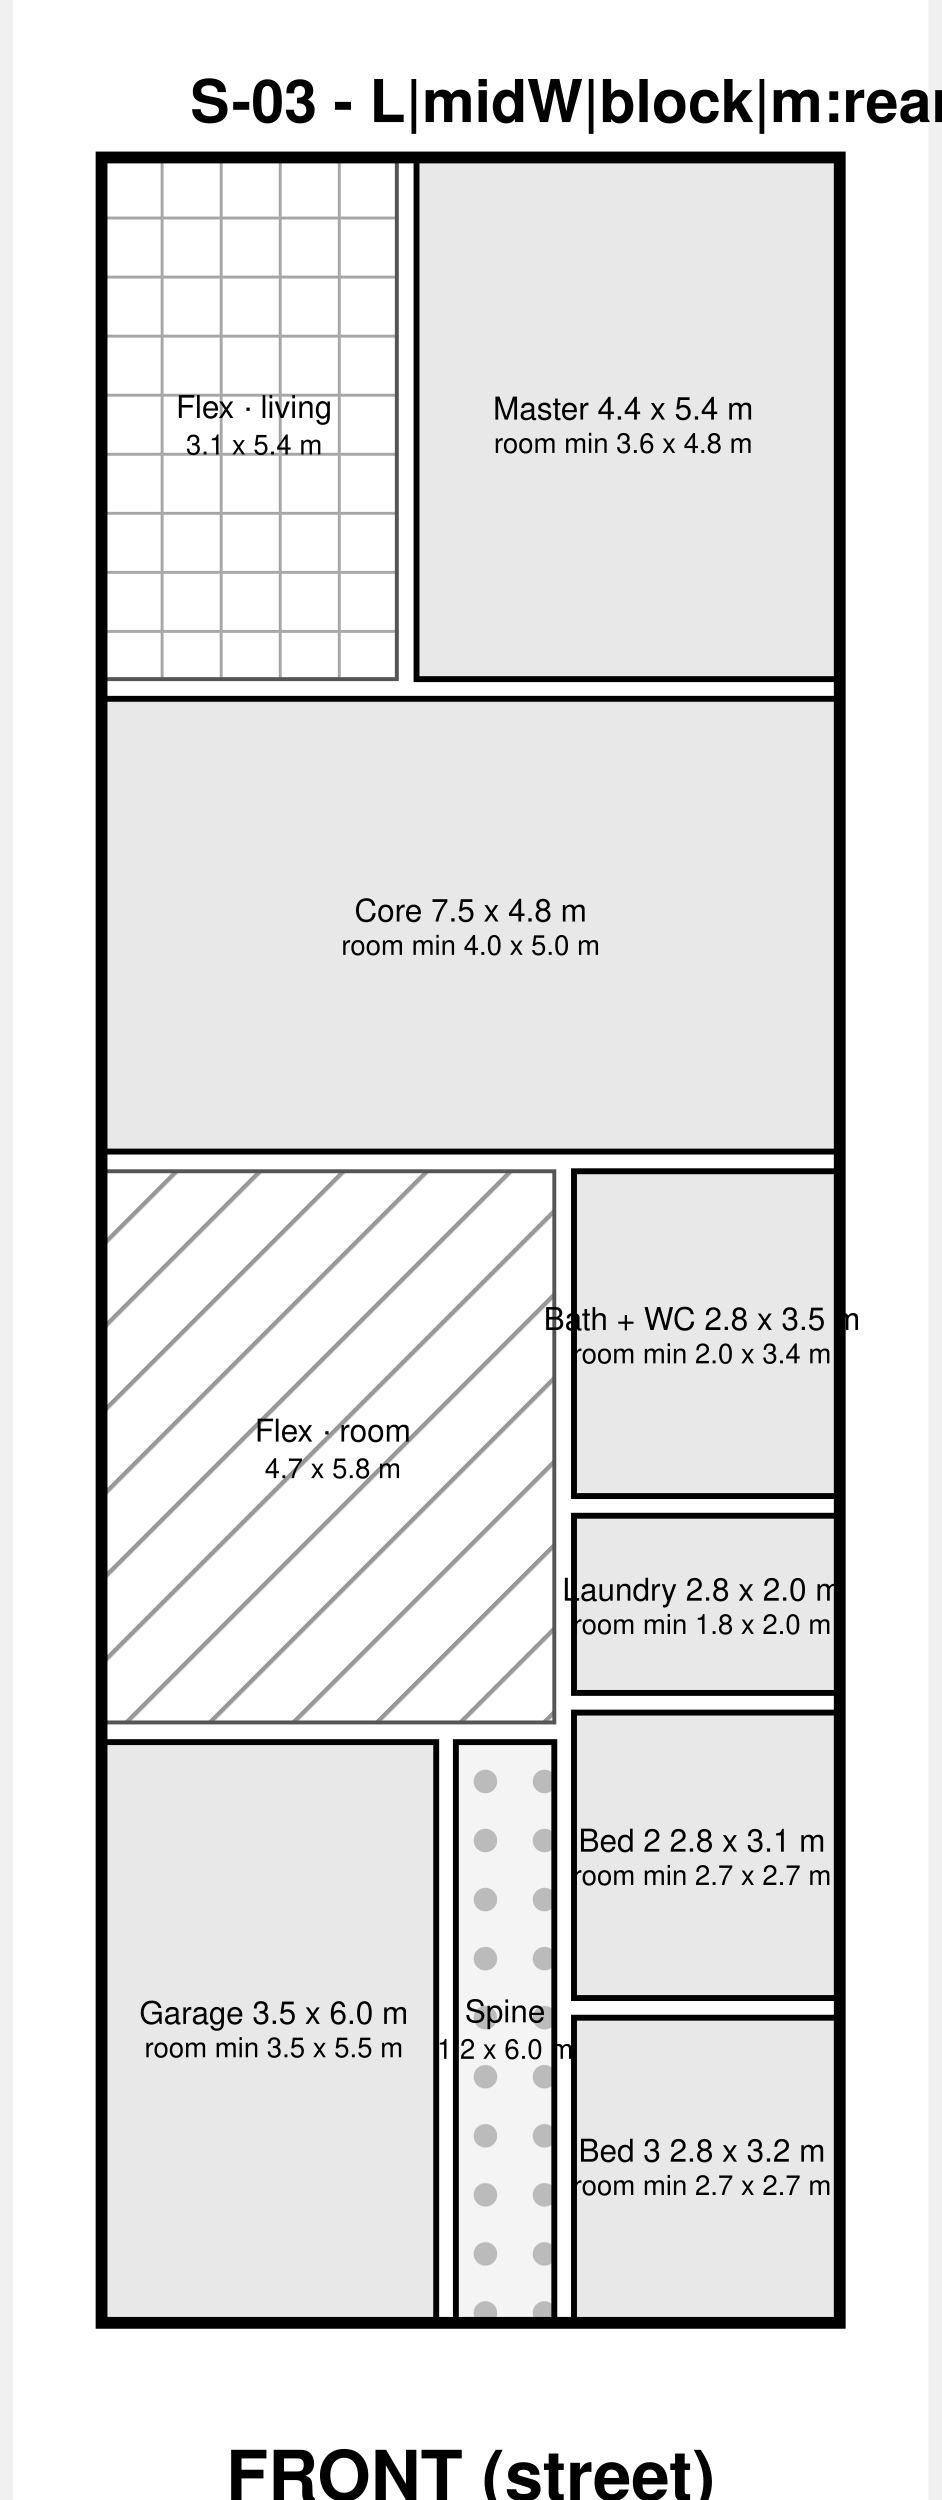
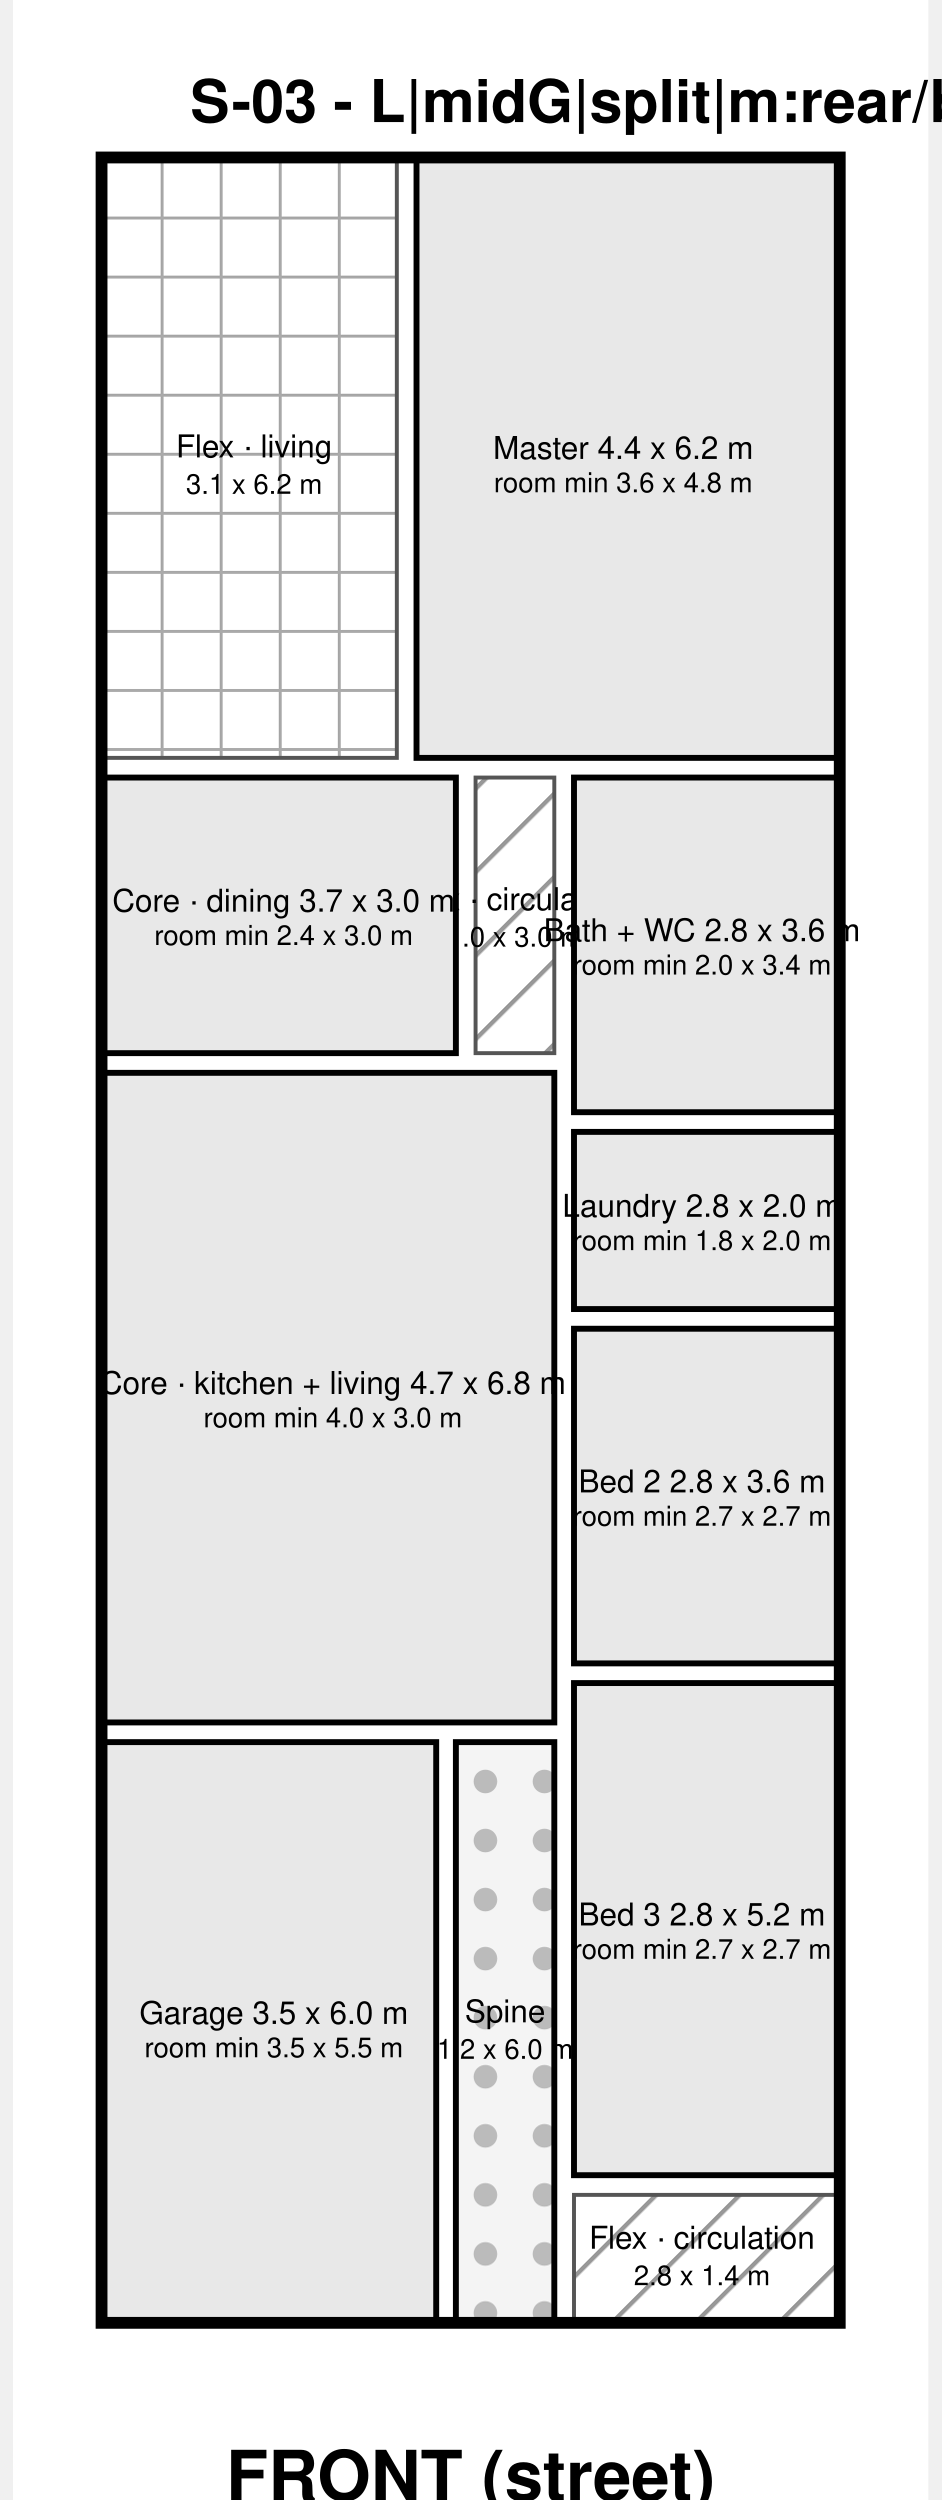
<svg xmlns="http://www.w3.org/2000/svg" width="465" height="1235" viewBox="-900 -1600 9300 25400" font-family="Helvetica, Arial, sans-serif" fill="#000">
  <defs>
    <pattern id="hatch" width="600" height="600" patternUnits="userSpaceOnUse" patternTransform="rotate(45)">
      <rect width="600" height="600" fill="#ffffff" />
      <line x1="0" y1="0" x2="0" y2="600" stroke="#999" stroke-width="90" />
    </pattern>
    <pattern id="hatch2" width="500" height="500" patternUnits="userSpaceOnUse" patternTransform="rotate(-45)">
      <rect width="500" height="500" fill="#ffffff" />
      <line x1="0" y1="0" x2="0" y2="500" stroke="#666" stroke-width="70" />
    </pattern>
    <pattern id="hatch3" width="600" height="600" patternUnits="userSpaceOnUse">
      <rect width="600" height="600" fill="#ffffff" />
      <line x1="0" y1="0" x2="0" y2="600" stroke="#aaa" stroke-width="60" />
      <line x1="0" y1="0" x2="600" y2="0" stroke="#aaa" stroke-width="60" />
    </pattern>
    <pattern id="dots" width="600" height="600" patternUnits="userSpaceOnUse">
      <rect width="600" height="600" fill="#f4f4f4" />
      <circle cx="300" cy="300" r="120" fill="#bbb" />
    </pattern>
  </defs>
  <rect x="-900" y="-1600" width="9300" height="25400" fill="#ffffff" />
-   <text x="900" y="-360" font-size="600" font-weight="bold">S-03 - L|midW|block|m:rear/block|wet:block|rr:FM|nofw|v0</text>
+   <text x="900" y="-360" font-size="600" font-weight="bold">S-03 - L|midG|split|m:rear/block|wet:block|rr:FM|nofw|v0</text>
  <g>
-     <rect x="0" y="0" width="3000" height="5300" fill="url(#hatch3)" stroke="#555" stroke-width="40" />
-     <text x="1550" y="2540" font-size="320" text-anchor="middle" dominant-baseline="middle">Flex · living</text>
-     <text x="1550" y="2924" font-size="280" text-anchor="middle" dominant-baseline="middle">3.1 x 5.4 m</text>
+     <rect x="0" y="0" width="3000" height="6100" fill="url(#hatch3)" stroke="#555" stroke-width="40" />
+     <text x="1550" y="2940" font-size="320" text-anchor="middle" dominant-baseline="middle">Flex · living</text>
+     <text x="1550" y="3324" font-size="280" text-anchor="middle" dominant-baseline="middle">3.1 x 6.2 m</text>
  </g>
  <g>
-     <rect x="0" y="10300" width="4600" height="5600" fill="url(#hatch)" stroke="#555" stroke-width="40" />
-     <text x="2350" y="12940" font-size="320" text-anchor="middle" dominant-baseline="middle">Flex · room</text>
-     <text x="2350" y="13324" font-size="280" text-anchor="middle" dominant-baseline="middle">4.7 x 5.8 m</text>
+     <rect x="3800" y="6300" width="800" height="2800" fill="url(#hatch)" stroke="#555" stroke-width="40" />
+     <text x="4200" y="7540" font-size="320" text-anchor="middle" dominant-baseline="middle">Flex · circulation</text>
+     <text x="4200" y="7924" font-size="280" text-anchor="middle" dominant-baseline="middle">1.0 x 3.0 m</text>
  </g>
  <g>
-     <rect x="3200" y="0" width="4300" height="5300" fill="#e8e8e8" stroke="#000" stroke-width="60" />
-     <text x="5300" y="2556" font-size="320" text-anchor="middle" dominant-baseline="middle">Master 4.4 x 5.4 m</text>
-     <text x="5300" y="2908" font-size="280" text-anchor="middle" dominant-baseline="middle">room min 3.6 x 4.8 m</text>
+     <rect x="4800" y="20700" width="2700" height="1300" fill="url(#hatch)" stroke="#555" stroke-width="40" />
+     <text x="6100" y="21140" font-size="320" text-anchor="middle" dominant-baseline="middle">Flex · circulation</text>
+     <text x="6100" y="21524" font-size="280" text-anchor="middle" dominant-baseline="middle">2.8 x 1.4 m</text>
  </g>
  <g>
-     <rect x="0" y="5500" width="7500" height="4600" fill="#e8e8e8" stroke="#000" stroke-width="60" />
-     <text x="3750" y="7656" font-size="320" text-anchor="middle" dominant-baseline="middle">Core 7.5 x 4.8 m</text>
-     <text x="3750" y="8008" font-size="280" text-anchor="middle" dominant-baseline="middle">room min 4.0 x 5.0 m</text>
+     <rect x="3200" y="0" width="4300" height="6100" fill="#e8e8e8" stroke="#000" stroke-width="60" />
+     <text x="5300" y="2956" font-size="320" text-anchor="middle" dominant-baseline="middle">Master 4.4 x 6.2 m</text>
+     <text x="5300" y="3308" font-size="280" text-anchor="middle" dominant-baseline="middle">room min 3.6 x 4.8 m</text>
+   </g>
+   <g>
+     <rect x="0" y="6300" width="3600" height="2800" fill="#e8e8e8" stroke="#000" stroke-width="60" />
+     <text x="1850" y="7556" font-size="320" text-anchor="middle" dominant-baseline="middle">Core · dining 3.7 x 3.0 m</text>
+     <text x="1850" y="7908" font-size="280" text-anchor="middle" dominant-baseline="middle">room min 2.4 x 3.0 m</text>
+   </g>
+   <g>
+     <rect x="0" y="9300" width="4600" height="6600" fill="#e8e8e8" stroke="#000" stroke-width="60" />
+     <text x="2350" y="12456" font-size="320" text-anchor="middle" dominant-baseline="middle">Core · kitchen + living 4.7 x 6.8 m</text>
+     <text x="2350" y="12808" font-size="280" text-anchor="middle" dominant-baseline="middle">room min 4.0 x 3.0 m</text>
  </g>
  <g>
    <rect x="0" y="16100" width="3400" height="5900" fill="#e8e8e8" stroke="#000" stroke-width="60" />
    <text x="1750" y="18856" font-size="320" text-anchor="middle" dominant-baseline="middle">Garage 3.5 x 6.0 m</text>
    <text x="1750" y="19208" font-size="280" text-anchor="middle" dominant-baseline="middle">room min 3.5 x 5.5 m</text>
  </g>
  <g>
-     <rect x="4800" y="10300" width="2700" height="3300" fill="#e8e8e8" stroke="#000" stroke-width="60" />
-     <text x="6100" y="11806" font-size="320" text-anchor="middle" dominant-baseline="middle">Bath + WC 2.8 x 3.5 m</text>
-     <text x="6100" y="12158" font-size="280" text-anchor="middle" dominant-baseline="middle">room min 2.0 x 3.4 m</text>
+     <rect x="4800" y="6300" width="2700" height="3400" fill="#e8e8e8" stroke="#000" stroke-width="60" />
+     <text x="6100" y="7856" font-size="320" text-anchor="middle" dominant-baseline="middle">Bath + WC 2.8 x 3.6 m</text>
+     <text x="6100" y="8208" font-size="280" text-anchor="middle" dominant-baseline="middle">room min 2.0 x 3.4 m</text>
  </g>
  <g>
-     <rect x="4800" y="13800" width="2700" height="1800" fill="#e8e8e8" stroke="#000" stroke-width="60" />
-     <text x="6100" y="14556" font-size="320" text-anchor="middle" dominant-baseline="middle">Laundry 2.8 x 2.0 m</text>
-     <text x="6100" y="14908" font-size="280" text-anchor="middle" dominant-baseline="middle">room min 1.8 x 2.0 m</text>
+     <rect x="4800" y="9900" width="2700" height="1800" fill="#e8e8e8" stroke="#000" stroke-width="60" />
+     <text x="6100" y="10656" font-size="320" text-anchor="middle" dominant-baseline="middle">Laundry 2.8 x 2.0 m</text>
+     <text x="6100" y="11008" font-size="280" text-anchor="middle" dominant-baseline="middle">room min 1.8 x 2.0 m</text>
  </g>
  <g>
-     <rect x="4800" y="15800" width="2700" height="2900" fill="#e8e8e8" stroke="#000" stroke-width="60" />
-     <text x="6100" y="17106" font-size="320" text-anchor="middle" dominant-baseline="middle">Bed 2 2.8 x 3.1 m</text>
-     <text x="6100" y="17458" font-size="280" text-anchor="middle" dominant-baseline="middle">room min 2.7 x 2.7 m</text>
+     <rect x="4800" y="11900" width="2700" height="3400" fill="#e8e8e8" stroke="#000" stroke-width="60" />
+     <text x="6100" y="13456" font-size="320" text-anchor="middle" dominant-baseline="middle">Bed 2 2.8 x 3.6 m</text>
+     <text x="6100" y="13808" font-size="280" text-anchor="middle" dominant-baseline="middle">room min 2.7 x 2.7 m</text>
  </g>
  <g>
-     <rect x="4800" y="18900" width="2700" height="3100" fill="#e8e8e8" stroke="#000" stroke-width="60" />
-     <text x="6100" y="20256" font-size="320" text-anchor="middle" dominant-baseline="middle">Bed 3 2.8 x 3.2 m</text>
-     <text x="6100" y="20608" font-size="280" text-anchor="middle" dominant-baseline="middle">room min 2.7 x 2.7 m</text>
+     <rect x="4800" y="15500" width="2700" height="5000" fill="#e8e8e8" stroke="#000" stroke-width="60" />
+     <text x="6100" y="17856" font-size="320" text-anchor="middle" dominant-baseline="middle">Bed 3 2.8 x 5.2 m</text>
+     <text x="6100" y="18208" font-size="280" text-anchor="middle" dominant-baseline="middle">room min 2.7 x 2.7 m</text>
  </g>
  <g>
    <rect x="3600" y="16100" width="1000" height="5900" fill="url(#dots)" stroke="#000" stroke-width="60" />
    <text x="4100" y="18840" font-size="320" text-anchor="middle" dominant-baseline="middle">Spine</text>
    <text x="4100" y="19224" font-size="280" text-anchor="middle" dominant-baseline="middle">1.2 x 6.0 m</text>
  </g>
  <rect x="0" y="0" width="7500" height="22000" fill="none" stroke="#000" stroke-width="120" />
  <text x="3750" y="23800" font-size="700" text-anchor="middle" font-weight="bold">FRONT (street)</text>
</svg>
